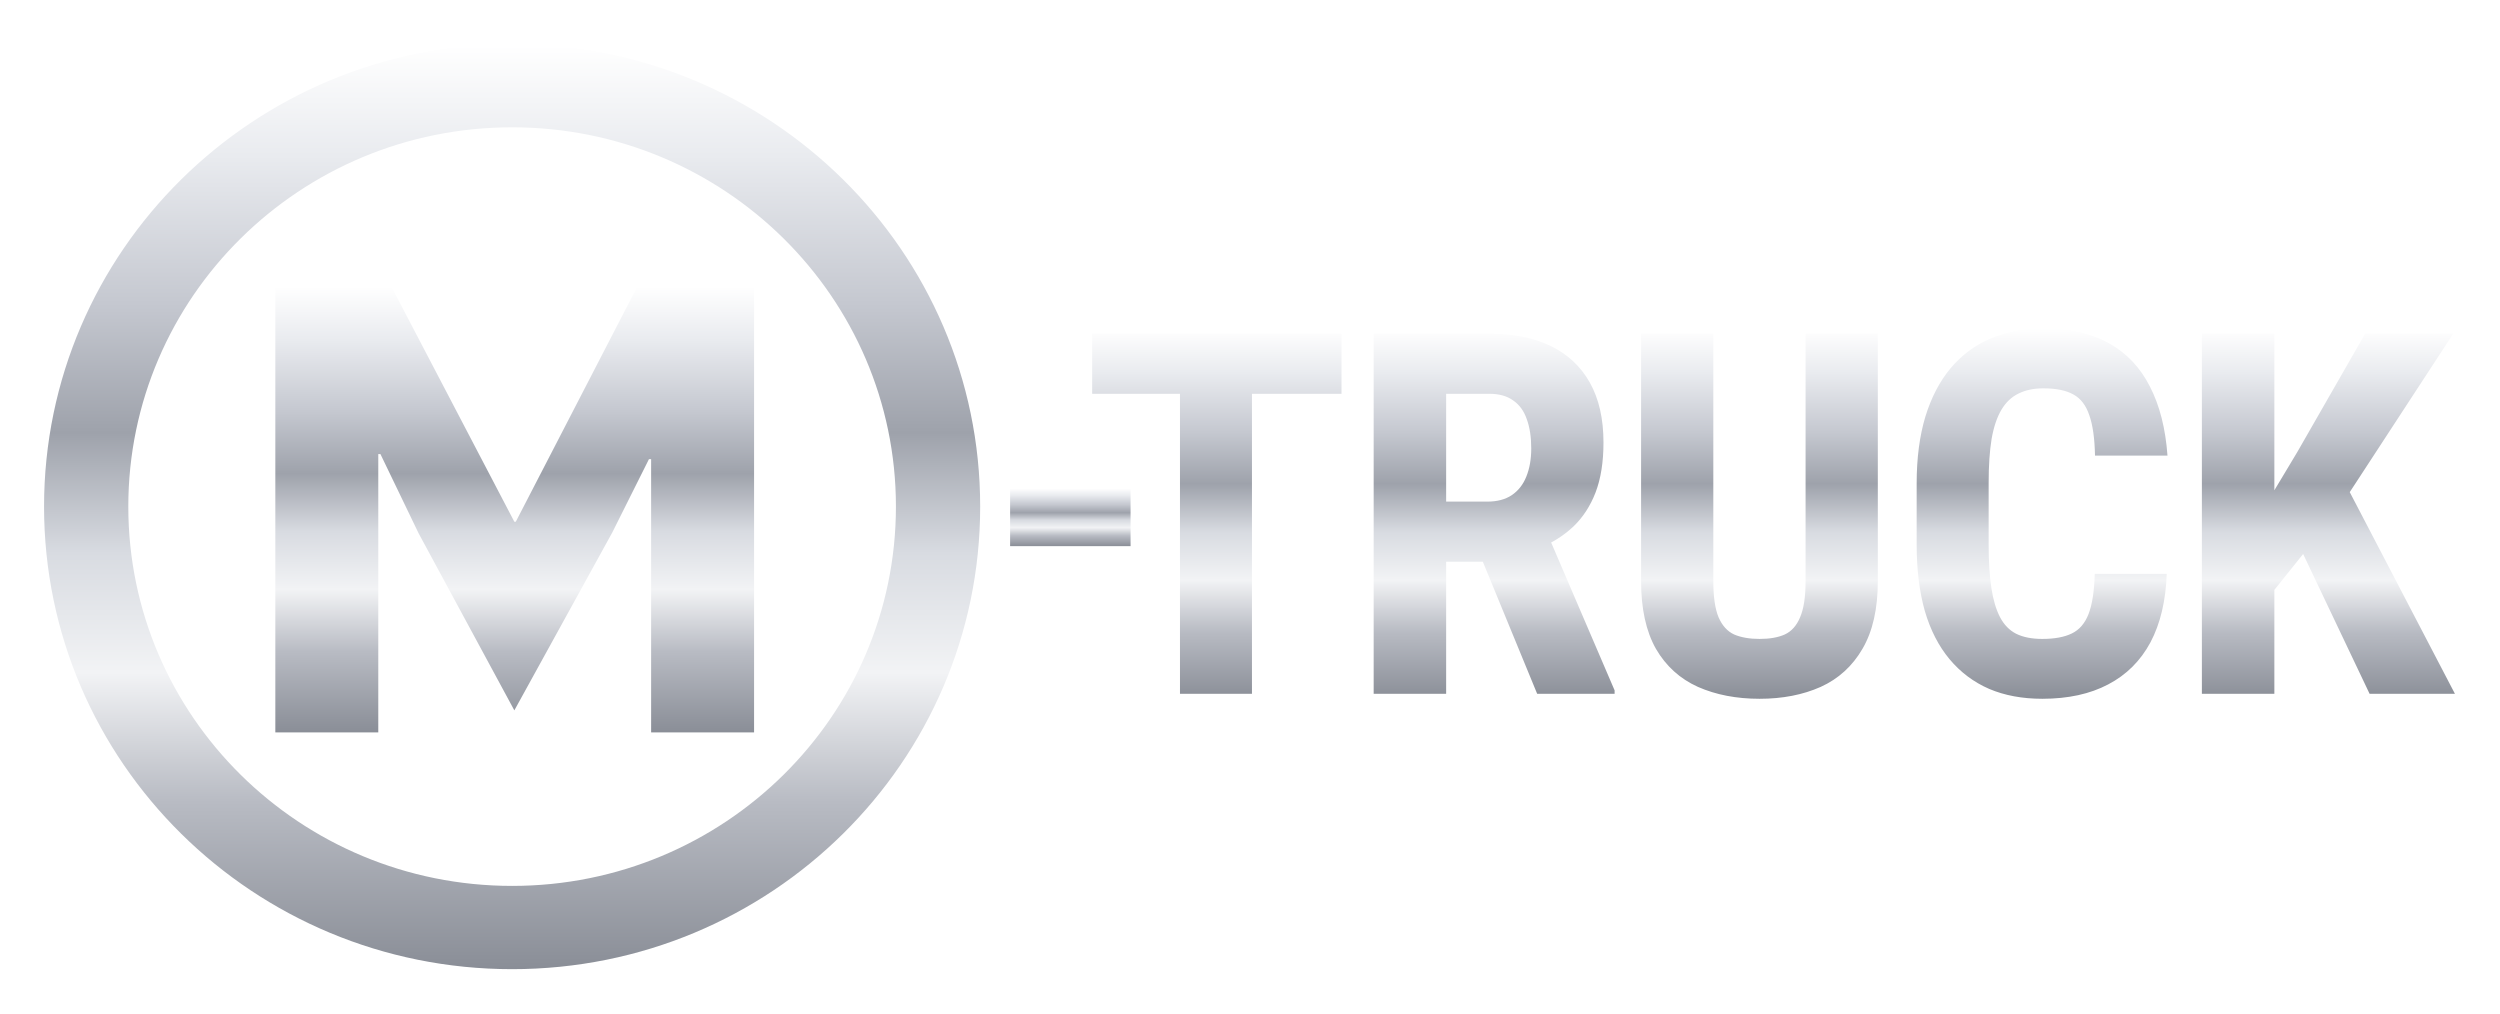
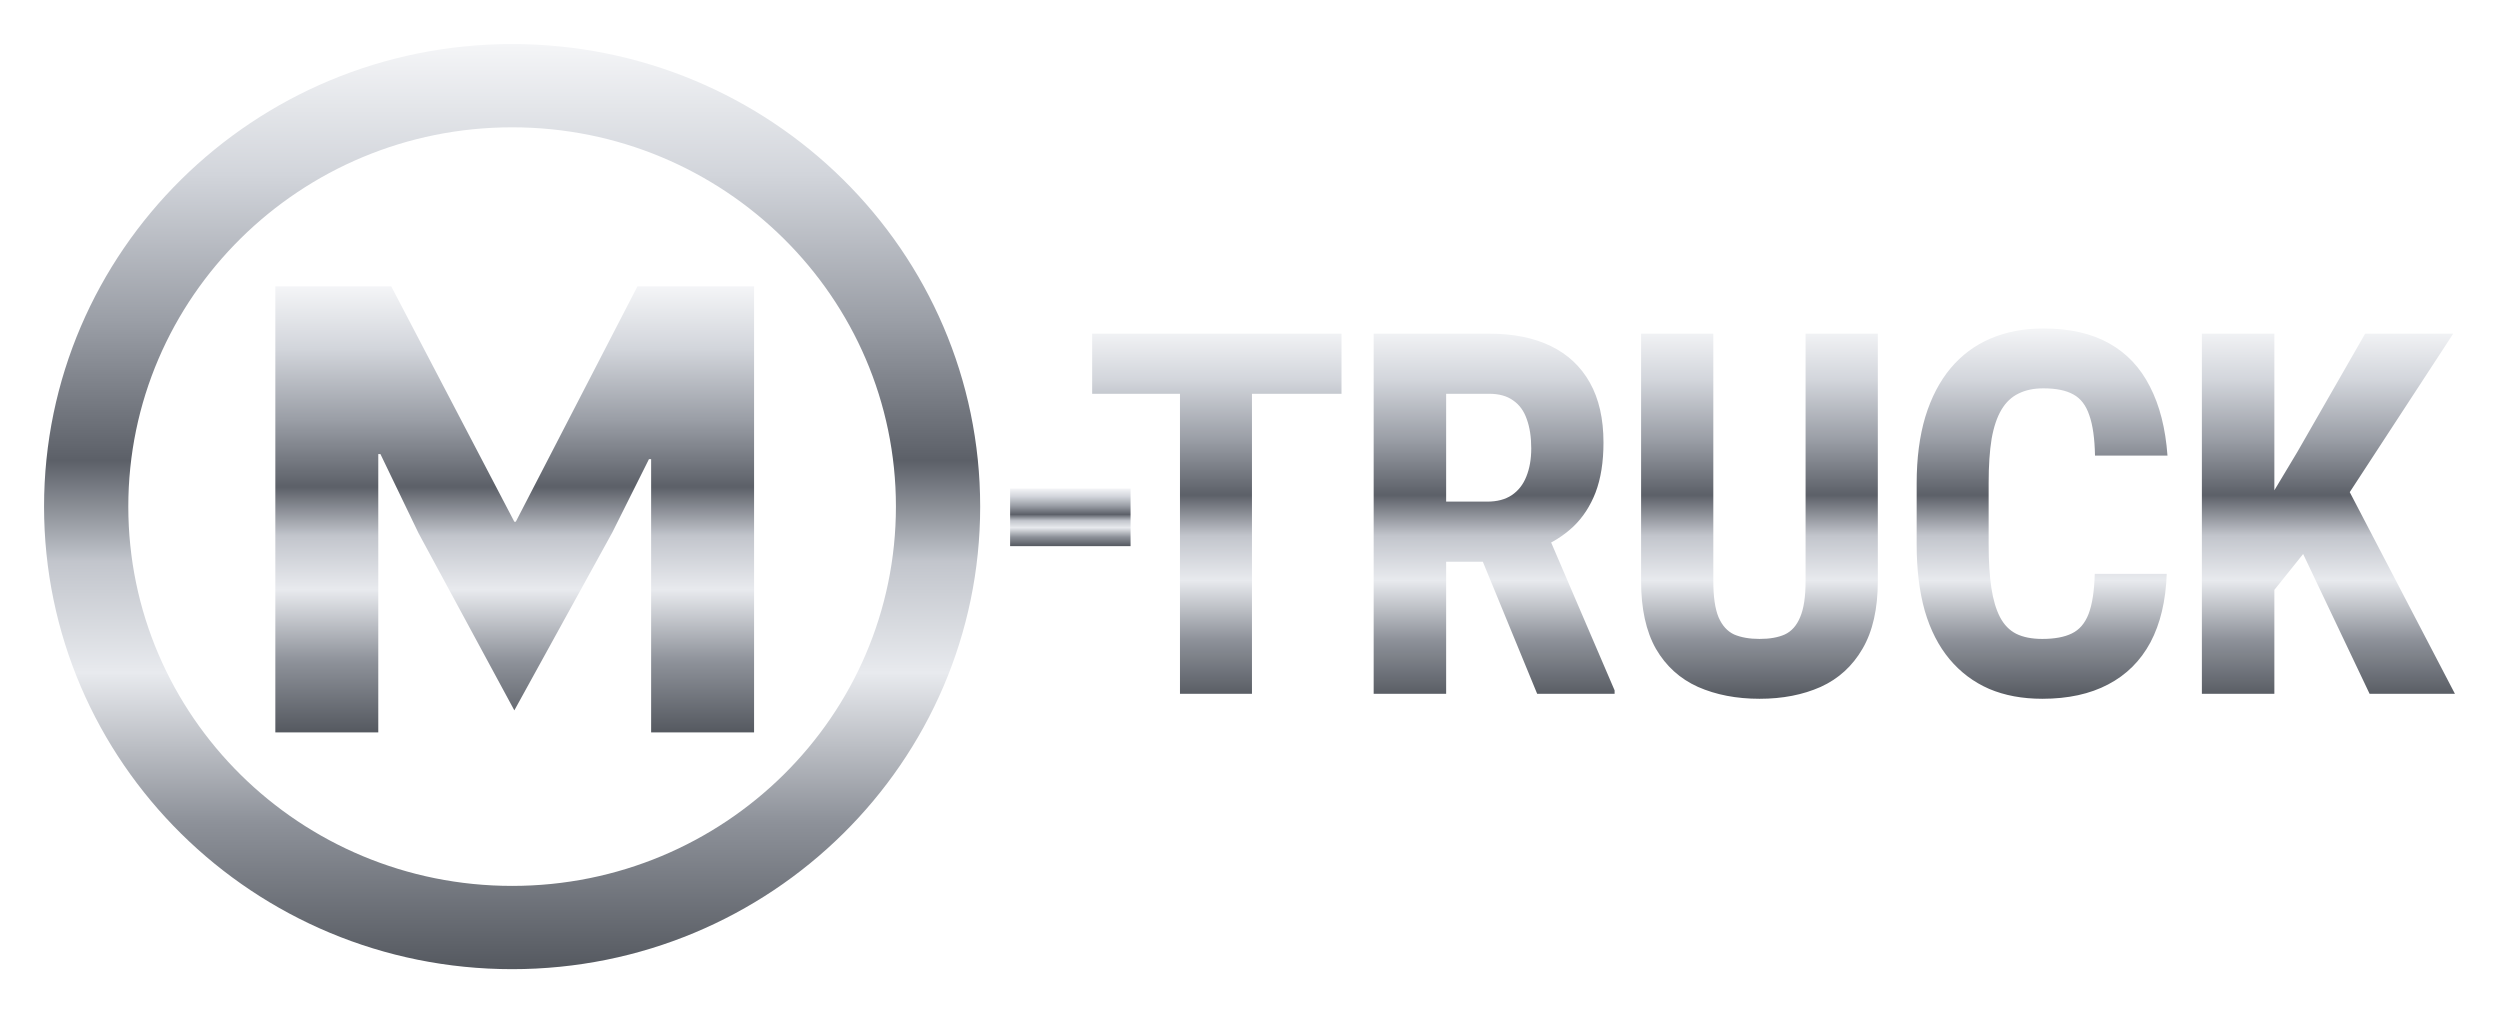
<svg xmlns="http://www.w3.org/2000/svg" width="227" height="92" viewBox="-2 -2 227 92" fill="none" shape-rendering="geometricPrecision">
  <path d="M87 44C87 67.196 67.972 86 44.5 86C21.028 86 2 67.196 2 44C2 20.804 21.028 2 44.5 2C67.972 2 87 20.804 87 44ZM9.65 44C9.65 63.021 25.253 78.44 44.5 78.44C63.747 78.44 79.35 63.021 79.35 44C79.35 24.979 63.747 9.56 44.5 9.56C25.253 9.56 9.65 24.979 9.65 44Z" fill="url(#mtChrome)" />
  <path d="M57.122 39.688H56.926L53.592 46.356L44.702 62.502L36.008 46.421L32.544 39.231H32.348L32.348 64.5H23L23 24H33.524L44.702 45.376H44.833L55.88 24H66.47L66.47 64.5H57.122L57.122 39.688Z" fill="url(#mtChrome)" />
  <path d="M100.656 42.356V47.59H89.718V42.356H100.656Z" fill="url(#mtChrome)" />
  <path d="M111.678 28.297V61H105.142V28.297H111.678ZM119.809 28.297V33.755H97.168V28.297H119.809ZM122.729 28.297H133.219C135.405 28.297 137.269 28.671 138.811 29.42C140.354 30.169 141.537 31.277 142.36 32.744C143.184 34.212 143.596 36.023 143.596 38.18C143.596 39.947 143.356 41.459 142.877 42.717C142.398 43.96 141.716 45 140.833 45.839C139.949 46.662 138.894 47.321 137.666 47.815L135.667 49.006H127.154L127.132 43.548H133.039C133.937 43.548 134.679 43.353 135.263 42.964C135.862 42.56 136.303 41.998 136.588 41.279C136.887 40.546 137.037 39.692 137.037 38.719C137.037 37.685 136.902 36.802 136.633 36.068C136.378 35.32 135.966 34.751 135.397 34.361C134.843 33.957 134.117 33.755 133.219 33.755H129.31V61H122.729V28.297ZM137.576 61L131.579 46.423L138.475 46.4L144.606 60.685V61H137.576ZM161.947 28.297H168.506V50.758C168.506 53.273 168.042 55.325 167.113 56.912C166.2 58.484 164.934 59.637 163.317 60.371C161.7 61.09 159.851 61.449 157.769 61.449C155.673 61.449 153.809 61.09 152.177 60.371C150.544 59.637 149.272 58.484 148.358 56.912C147.46 55.325 147.011 53.273 147.011 50.758V28.297H153.569V50.758C153.569 52.18 153.726 53.273 154.041 54.037C154.37 54.801 154.842 55.325 155.456 55.609C156.085 55.879 156.856 56.014 157.769 56.014C158.698 56.014 159.461 55.879 160.06 55.609C160.674 55.325 161.139 54.801 161.453 54.037C161.782 53.273 161.947 52.18 161.947 50.758V28.297ZM188.205 50.106H194.741C194.651 52.562 194.157 54.636 193.259 56.328C192.36 58.005 191.08 59.278 189.418 60.147C187.771 61.015 185.779 61.449 183.443 61.449C181.631 61.449 180.022 61.15 178.614 60.551C177.206 59.937 176.009 59.038 175.02 57.855C174.032 56.672 173.283 55.213 172.774 53.476C172.28 51.724 172.033 49.71 172.033 47.434V41.886C172.033 39.61 172.295 37.596 172.819 35.844C173.358 34.092 174.122 32.624 175.11 31.441C176.113 30.244 177.319 29.345 178.726 28.746C180.149 28.132 181.751 27.825 183.533 27.825C185.914 27.825 187.905 28.274 189.508 29.173C191.11 30.071 192.345 31.381 193.214 33.103C194.097 34.81 194.629 36.899 194.808 39.37H188.227C188.197 37.813 188.025 36.592 187.711 35.709C187.411 34.81 186.932 34.182 186.273 33.822C185.614 33.448 184.701 33.261 183.533 33.261C182.664 33.261 181.916 33.418 181.287 33.732C180.658 34.032 180.141 34.519 179.737 35.192C179.333 35.866 179.033 36.75 178.839 37.843C178.659 38.936 178.569 40.269 178.569 41.841V47.434C178.569 48.976 178.651 50.294 178.816 51.387C178.981 52.465 179.243 53.348 179.602 54.037C179.962 54.726 180.448 55.227 181.062 55.542C181.691 55.856 182.485 56.014 183.443 56.014C184.551 56.014 185.442 55.849 186.116 55.52C186.805 55.19 187.314 54.599 187.643 53.745C187.973 52.892 188.16 51.679 188.205 50.106ZM204.512 28.297V61H197.931V28.297H204.512ZM220.752 28.297L210.15 44.536L203.659 52.622L202.401 46.041L206.601 39.033L212.756 28.297H220.752ZM213.16 61L206.017 45.974L210.846 41.706L220.909 61H213.16Z" fill="url(#mtChrome)" />
  <defs>
    <linearGradient id="mtChrome" x1="0.5" y1="0" x2="0.5" y2="1" gradientUnits="objectBoundingBox">
-       <stop offset="0" stop-color="#FFFFFF" />
-       <stop offset="0.12" stop-color="#E9EBEF" />
-       <stop offset="0.28" stop-color="#C5C8D0" />
-       <stop offset="0.42" stop-color="#9EA2AB" />
-       <stop offset="0.55" stop-color="#D8DBE1" />
-       <stop offset="0.68" stop-color="#F2F3F5" />
-       <stop offset="0.82" stop-color="#B8BBC3" />
-       <stop offset="1" stop-color="#8A8E97" />
+       <stop offset="0" stop-color="#F4F5F7" />
+       <stop offset="0.14" stop-color="#D2D5DB" />
+       <stop offset="0.3" stop-color="#9A9EA6" />
+       <stop offset="0.45" stop-color="#5C6068" />
+       <stop offset="0.56" stop-color="#C2C5CC" />
+       <stop offset="0.68" stop-color="#E8EAEE" />
+       <stop offset="0.84" stop-color="#8E929A" />
+       <stop offset="1" stop-color="#555960" />
    </linearGradient>
  </defs>
</svg>
